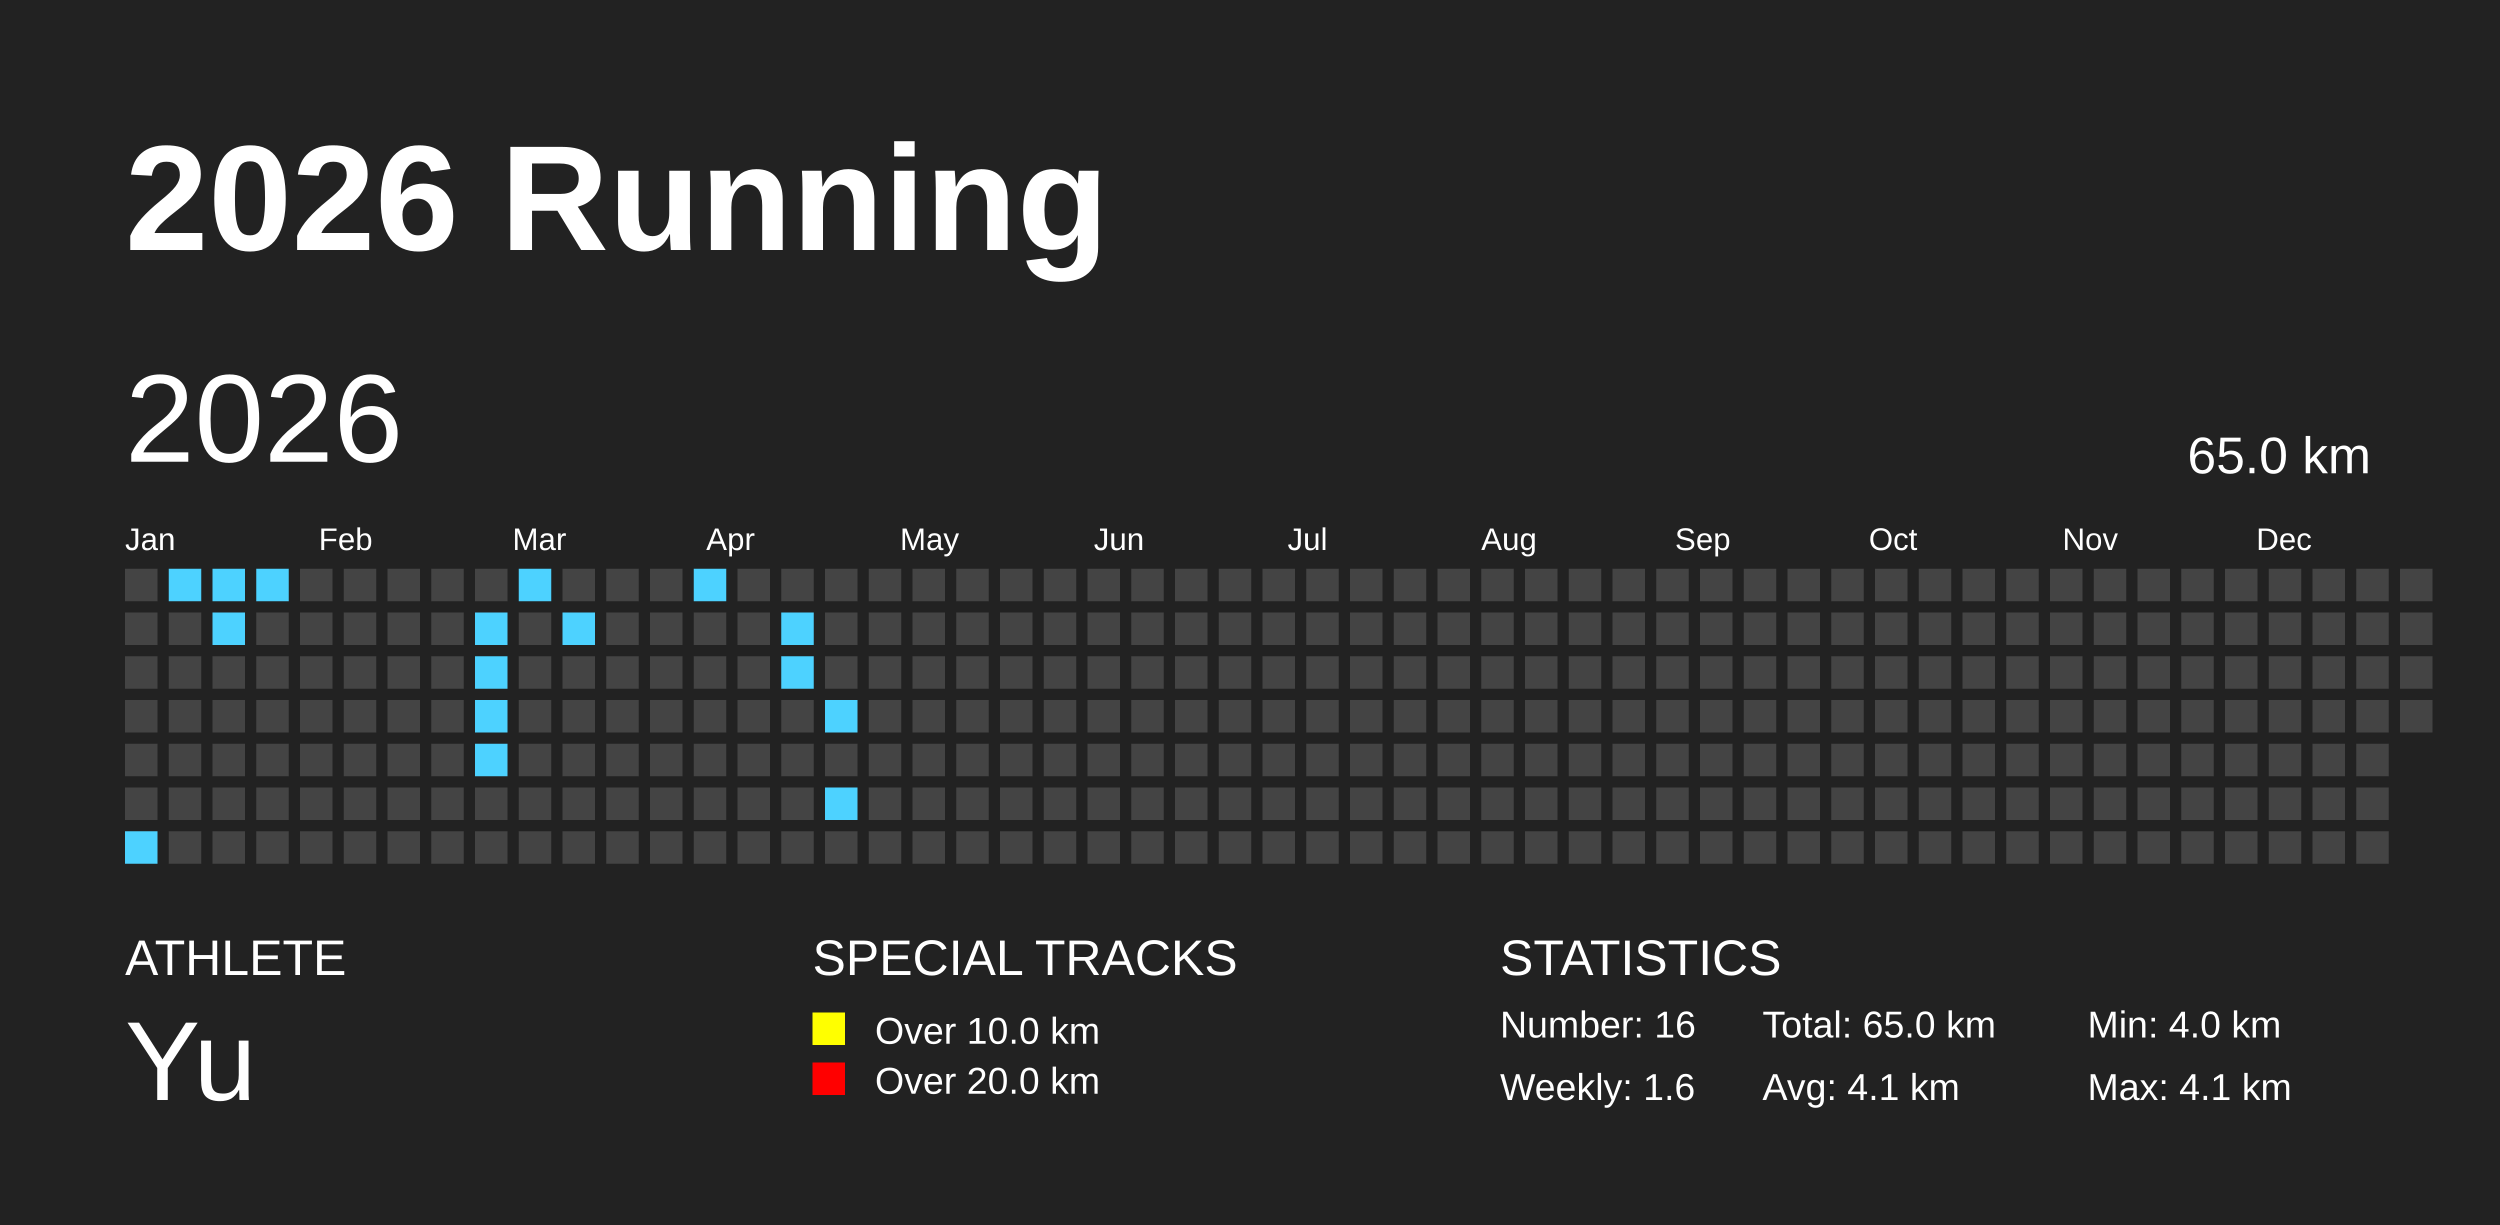
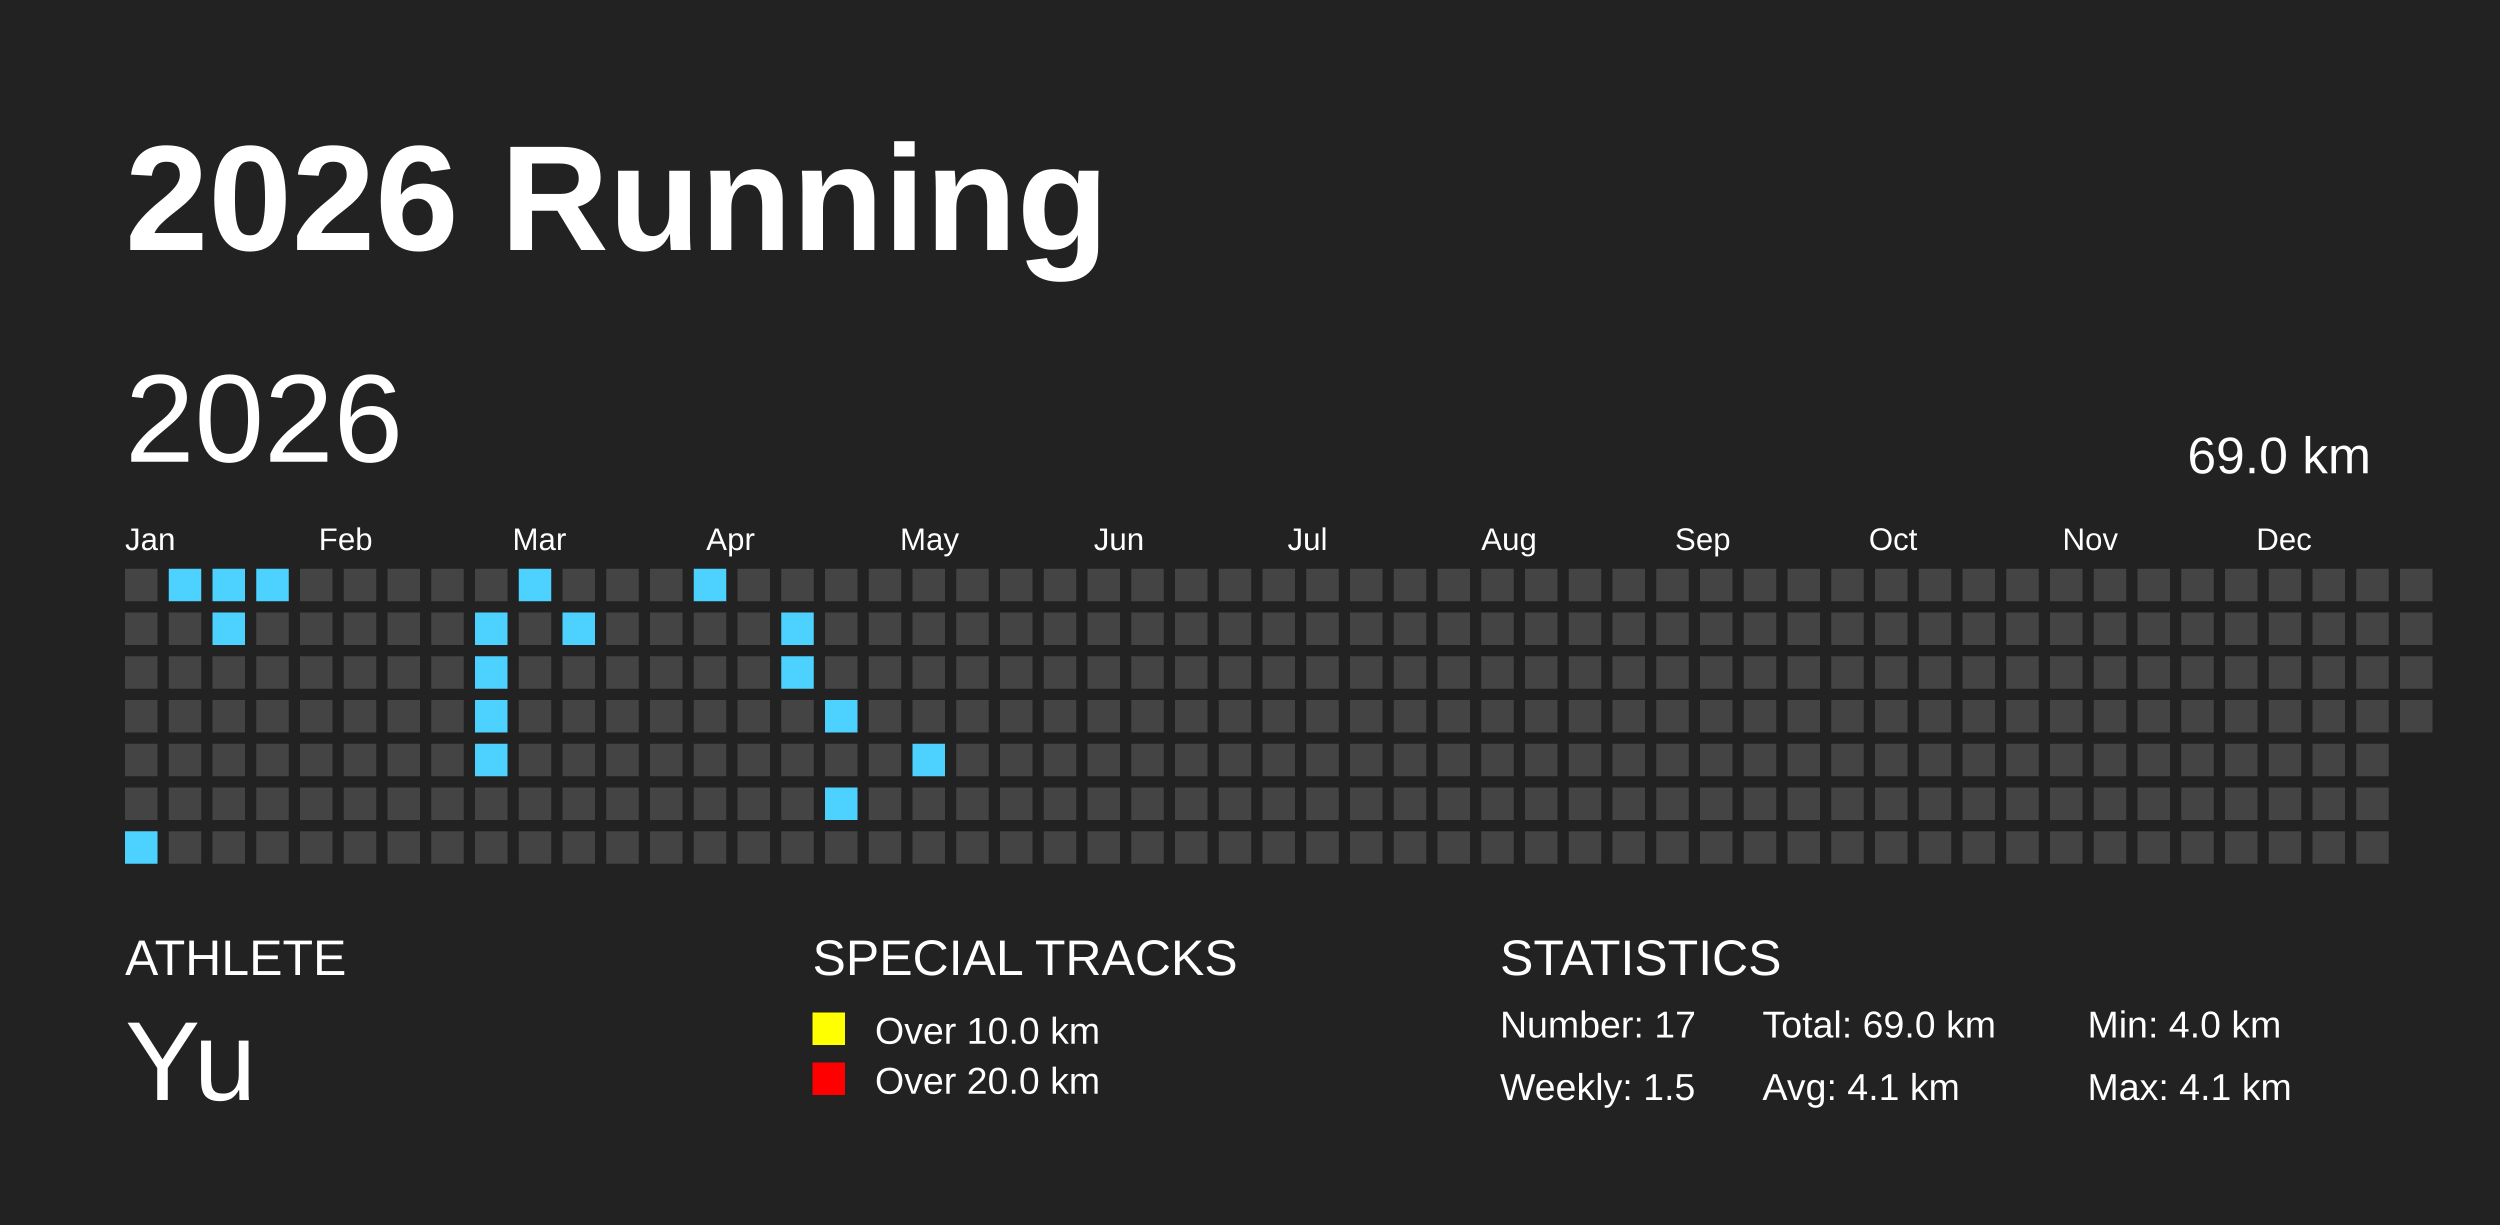
<svg xmlns="http://www.w3.org/2000/svg" baseProfile="full" height="98mm" version="1.1" viewBox="0,0,200,98" width="200mm">
  <defs />
  <rect fill="#222222" height="98" width="200" x="0" y="0" />
  <text fill="#FFFFFF" style="font-size:12px; font-family:Arial; font-weight:bold;" x="10" y="20">2026 Running</text>
  <text fill="#FFFFFF" style="font-size:4px; font-family:Arial" x="10" y="78">ATHLETE</text>
  <text fill="#FFFFFF" style="font-size:9px; font-family:Arial" x="10" y="88">Yu</text>
  <text fill="#FFFFFF" style="font-size:4px; font-family:Arial" x="65" y="78">SPECIAL TRACKS</text>
  <rect fill="yellow" height="2.6" width="2.6" x="65" y="81" />
  <text fill="#FFFFFF" style="font-size:3px; font-family:Arial" x="70" y="83.5">Over 10.0 km</text>
  <rect fill="red" height="2.6" width="2.6" x="65" y="85" />
  <text fill="#FFFFFF" style="font-size:3px; font-family:Arial" x="70" y="87.5">Over 20.0 km</text>
  <text fill="#FFFFFF" style="font-size:4px; font-family:Arial" x="120" y="78">STATISTICS</text>
-   <text fill="#FFFFFF" style="font-size:3px; font-family:Arial" x="120" y="83">Number: 16</text>
-   <text fill="#FFFFFF" style="font-size:3px; font-family:Arial" x="120" y="88">Weekly: 1.6</text>
-   <text fill="#FFFFFF" style="font-size:3px; font-family:Arial" x="141" y="83">Total: 65.0 km</text>
+   <text fill="#FFFFFF" style="font-size:3px; font-family:Arial" x="120" y="83">Number: 17</text>
+   <text fill="#FFFFFF" style="font-size:3px; font-family:Arial" x="120" y="88">Weekly: 1.5</text>
+   <text fill="#FFFFFF" style="font-size:3px; font-family:Arial" x="141" y="83">Total: 69.0 km</text>
  <text fill="#FFFFFF" style="font-size:3px; font-family:Arial" x="141" y="88">Avg: 4.1 km</text>
  <text fill="#FFFFFF" style="font-size:3px; font-family:Arial" x="167" y="83">Min: 4.0 km</text>
  <text fill="#FFFFFF" style="font-size:3px; font-family:Arial" x="167" y="88">Max: 4.1 km</text>
  <text dominant-baseline="hanging" fill="#FFFFFF" style="font-size:10.0px; font-family:Arial;" x="10" y="30">2026</text>
-   <text dominant-baseline="hanging" fill="#FFFFFF" style="font-size:4.125px; font-family:Arial;" x="175" y="35">65.0 km</text>
+   <text dominant-baseline="hanging" fill="#FFFFFF" style="font-size:4.125px; font-family:Arial;" x="175" y="35">69.0 km</text>
  <text fill="#FFFFFF" style="font-size:2.5px; font-family:Arial" x="10.0" y="44">Jan</text>
  <text fill="#FFFFFF" style="font-size:2.5px; font-family:Arial" x="25.5" y="44">Feb</text>
  <text fill="#FFFFFF" style="font-size:2.5px; font-family:Arial" x="41.0" y="44">Mar</text>
  <text fill="#FFFFFF" style="font-size:2.5px; font-family:Arial" x="56.5" y="44">Apr</text>
  <text fill="#FFFFFF" style="font-size:2.5px; font-family:Arial" x="72.0" y="44">May</text>
  <text fill="#FFFFFF" style="font-size:2.5px; font-family:Arial" x="87.5" y="44">Jun</text>
  <text fill="#FFFFFF" style="font-size:2.5px; font-family:Arial" x="103.0" y="44">Jul</text>
  <text fill="#FFFFFF" style="font-size:2.5px; font-family:Arial" x="118.5" y="44">Aug</text>
  <text fill="#FFFFFF" style="font-size:2.5px; font-family:Arial" x="134.0" y="44">Sep</text>
  <text fill="#FFFFFF" style="font-size:2.5px; font-family:Arial" x="149.5" y="44">Oct</text>
  <text fill="#FFFFFF" style="font-size:2.5px; font-family:Arial" x="165.0" y="44">Nov</text>
  <text fill="#FFFFFF" style="font-size:2.5px; font-family:Arial" x="180.5" y="44">Dec</text>
  <rect fill="#444444" height="2.6" width="2.6" x="10.0" y="45.5" />
  <rect fill="#444444" height="2.6" width="2.6" x="10.0" y="49.0" />
  <rect fill="#444444" height="2.6" width="2.6" x="10.0" y="52.5" />
  <rect fill="#444444" height="2.6" width="2.6" x="10.0" y="56.0" />
  <rect fill="#444444" height="2.6" width="2.6" x="10.0" y="59.5" />
  <rect fill="#444444" height="2.6" width="2.6" x="10.0" y="63.0" />
  <rect fill="#4DD2FF" height="2.6" width="2.6" x="10.0" y="66.5" />
  <rect fill="#4DD2FF" height="2.6" width="2.6" x="13.5" y="45.5" />
  <rect fill="#444444" height="2.6" width="2.6" x="13.5" y="49.0" />
  <rect fill="#444444" height="2.6" width="2.6" x="13.5" y="52.5" />
  <rect fill="#444444" height="2.6" width="2.6" x="13.5" y="56.0" />
  <rect fill="#444444" height="2.6" width="2.6" x="13.5" y="59.5" />
  <rect fill="#444444" height="2.6" width="2.6" x="13.5" y="63.0" />
  <rect fill="#444444" height="2.6" width="2.6" x="13.5" y="66.5" />
  <rect fill="#4DD2FF" height="2.6" width="2.6" x="17.0" y="45.5" />
  <rect fill="#4DD2FF" height="2.6" width="2.6" x="17.0" y="49.0" />
  <rect fill="#444444" height="2.6" width="2.6" x="17.0" y="52.5" />
  <rect fill="#444444" height="2.6" width="2.6" x="17.0" y="56.0" />
  <rect fill="#444444" height="2.6" width="2.6" x="17.0" y="59.5" />
  <rect fill="#444444" height="2.6" width="2.6" x="17.0" y="63.0" />
  <rect fill="#444444" height="2.6" width="2.6" x="17.0" y="66.5" />
  <rect fill="#4DD2FF" height="2.6" width="2.6" x="20.5" y="45.5" />
  <rect fill="#444444" height="2.6" width="2.6" x="20.5" y="49.0" />
  <rect fill="#444444" height="2.6" width="2.6" x="20.5" y="52.5" />
  <rect fill="#444444" height="2.6" width="2.6" x="20.5" y="56.0" />
  <rect fill="#444444" height="2.6" width="2.6" x="20.5" y="59.5" />
  <rect fill="#444444" height="2.6" width="2.6" x="20.5" y="63.0" />
  <rect fill="#444444" height="2.6" width="2.6" x="20.5" y="66.5" />
  <rect fill="#444444" height="2.6" width="2.6" x="24.0" y="45.5" />
  <rect fill="#444444" height="2.6" width="2.6" x="24.0" y="49.0" />
  <rect fill="#444444" height="2.6" width="2.6" x="24.0" y="52.5" />
  <rect fill="#444444" height="2.6" width="2.6" x="24.0" y="56.0" />
  <rect fill="#444444" height="2.6" width="2.6" x="24.0" y="59.5" />
  <rect fill="#444444" height="2.6" width="2.6" x="24.0" y="63.0" />
  <rect fill="#444444" height="2.6" width="2.6" x="24.0" y="66.5" />
  <rect fill="#444444" height="2.6" width="2.6" x="27.5" y="45.5" />
  <rect fill="#444444" height="2.6" width="2.6" x="27.5" y="49.0" />
  <rect fill="#444444" height="2.6" width="2.6" x="27.5" y="52.5" />
  <rect fill="#444444" height="2.6" width="2.6" x="27.5" y="56.0" />
  <rect fill="#444444" height="2.6" width="2.6" x="27.5" y="59.5" />
  <rect fill="#444444" height="2.6" width="2.6" x="27.5" y="63.0" />
  <rect fill="#444444" height="2.6" width="2.6" x="27.5" y="66.5" />
  <rect fill="#444444" height="2.6" width="2.6" x="31.0" y="45.5" />
  <rect fill="#444444" height="2.6" width="2.6" x="31.0" y="49.0" />
  <rect fill="#444444" height="2.6" width="2.6" x="31.0" y="52.5" />
  <rect fill="#444444" height="2.6" width="2.6" x="31.0" y="56.0" />
  <rect fill="#444444" height="2.6" width="2.6" x="31.0" y="59.5" />
  <rect fill="#444444" height="2.6" width="2.6" x="31.0" y="63.0" />
  <rect fill="#444444" height="2.6" width="2.6" x="31.0" y="66.5" />
  <rect fill="#444444" height="2.6" width="2.6" x="34.5" y="45.5" />
  <rect fill="#444444" height="2.6" width="2.6" x="34.5" y="49.0" />
  <rect fill="#444444" height="2.6" width="2.6" x="34.5" y="52.5" />
  <rect fill="#444444" height="2.6" width="2.6" x="34.5" y="56.0" />
  <rect fill="#444444" height="2.6" width="2.6" x="34.5" y="59.5" />
  <rect fill="#444444" height="2.6" width="2.6" x="34.5" y="63.0" />
  <rect fill="#444444" height="2.6" width="2.6" x="34.5" y="66.5" />
  <rect fill="#444444" height="2.6" width="2.6" x="38.0" y="45.5" />
  <rect fill="#4DD2FF" height="2.6" width="2.6" x="38.0" y="49.0" />
  <rect fill="#4DD2FF" height="2.6" width="2.6" x="38.0" y="52.5" />
  <rect fill="#4DD2FF" height="2.6" width="2.6" x="38.0" y="56.0" />
  <rect fill="#4DD2FF" height="2.6" width="2.6" x="38.0" y="59.5" />
  <rect fill="#444444" height="2.6" width="2.6" x="38.0" y="63.0" />
  <rect fill="#444444" height="2.6" width="2.6" x="38.0" y="66.5" />
  <rect fill="#4DD2FF" height="2.6" width="2.6" x="41.5" y="45.5" />
  <rect fill="#444444" height="2.6" width="2.6" x="41.5" y="49.0" />
  <rect fill="#444444" height="2.6" width="2.6" x="41.5" y="52.5" />
  <rect fill="#444444" height="2.6" width="2.6" x="41.5" y="56.0" />
  <rect fill="#444444" height="2.6" width="2.6" x="41.5" y="59.5" />
  <rect fill="#444444" height="2.6" width="2.6" x="41.5" y="63.0" />
  <rect fill="#444444" height="2.6" width="2.6" x="41.5" y="66.5" />
  <rect fill="#444444" height="2.6" width="2.6" x="45.0" y="45.5" />
  <rect fill="#4DD2FF" height="2.6" width="2.6" x="45.0" y="49.0" />
  <rect fill="#444444" height="2.6" width="2.6" x="45.0" y="52.5" />
  <rect fill="#444444" height="2.6" width="2.6" x="45.0" y="56.0" />
  <rect fill="#444444" height="2.6" width="2.6" x="45.0" y="59.5" />
  <rect fill="#444444" height="2.6" width="2.6" x="45.0" y="63.0" />
  <rect fill="#444444" height="2.6" width="2.6" x="45.0" y="66.5" />
  <rect fill="#444444" height="2.6" width="2.6" x="48.5" y="45.5" />
  <rect fill="#444444" height="2.6" width="2.6" x="48.5" y="49.0" />
  <rect fill="#444444" height="2.6" width="2.6" x="48.5" y="52.5" />
  <rect fill="#444444" height="2.6" width="2.6" x="48.5" y="56.0" />
  <rect fill="#444444" height="2.6" width="2.6" x="48.5" y="59.5" />
  <rect fill="#444444" height="2.6" width="2.6" x="48.5" y="63.0" />
  <rect fill="#444444" height="2.6" width="2.6" x="48.5" y="66.5" />
  <rect fill="#444444" height="2.6" width="2.6" x="52.0" y="45.5" />
  <rect fill="#444444" height="2.6" width="2.6" x="52.0" y="49.0" />
  <rect fill="#444444" height="2.6" width="2.6" x="52.0" y="52.5" />
  <rect fill="#444444" height="2.6" width="2.6" x="52.0" y="56.0" />
  <rect fill="#444444" height="2.6" width="2.6" x="52.0" y="59.5" />
  <rect fill="#444444" height="2.6" width="2.6" x="52.0" y="63.0" />
  <rect fill="#444444" height="2.6" width="2.6" x="52.0" y="66.5" />
  <rect fill="#4DD2FF" height="2.6" width="2.6" x="55.5" y="45.5" />
  <rect fill="#444444" height="2.6" width="2.6" x="55.5" y="49.0" />
  <rect fill="#444444" height="2.6" width="2.6" x="55.5" y="52.5" />
  <rect fill="#444444" height="2.6" width="2.6" x="55.5" y="56.0" />
  <rect fill="#444444" height="2.6" width="2.6" x="55.5" y="59.5" />
  <rect fill="#444444" height="2.6" width="2.6" x="55.5" y="63.0" />
  <rect fill="#444444" height="2.6" width="2.6" x="55.5" y="66.5" />
  <rect fill="#444444" height="2.6" width="2.6" x="59.0" y="45.5" />
  <rect fill="#444444" height="2.6" width="2.6" x="59.0" y="49.0" />
  <rect fill="#444444" height="2.6" width="2.6" x="59.0" y="52.5" />
  <rect fill="#444444" height="2.6" width="2.6" x="59.0" y="56.0" />
  <rect fill="#444444" height="2.6" width="2.6" x="59.0" y="59.5" />
  <rect fill="#444444" height="2.6" width="2.6" x="59.0" y="63.0" />
  <rect fill="#444444" height="2.6" width="2.6" x="59.0" y="66.5" />
  <rect fill="#444444" height="2.6" width="2.6" x="62.5" y="45.5" />
  <rect fill="#4DD2FF" height="2.6" width="2.6" x="62.5" y="49.0" />
  <rect fill="#4DD2FF" height="2.6" width="2.6" x="62.5" y="52.5" />
  <rect fill="#444444" height="2.6" width="2.6" x="62.5" y="56.0" />
  <rect fill="#444444" height="2.6" width="2.6" x="62.5" y="59.5" />
  <rect fill="#444444" height="2.6" width="2.6" x="62.5" y="63.0" />
  <rect fill="#444444" height="2.6" width="2.6" x="62.5" y="66.5" />
  <rect fill="#444444" height="2.6" width="2.6" x="66.0" y="45.5" />
  <rect fill="#444444" height="2.6" width="2.6" x="66.0" y="49.0" />
  <rect fill="#444444" height="2.6" width="2.6" x="66.0" y="52.5" />
  <rect fill="#4DD2FF" height="2.6" width="2.6" x="66.0" y="56.0" />
  <rect fill="#444444" height="2.6" width="2.6" x="66.0" y="59.5" />
  <rect fill="#4DD2FF" height="2.6" width="2.6" x="66.0" y="63.0" />
  <rect fill="#444444" height="2.6" width="2.6" x="66.0" y="66.5" />
  <rect fill="#444444" height="2.6" width="2.6" x="69.5" y="45.5" />
  <rect fill="#444444" height="2.6" width="2.6" x="69.5" y="49.0" />
  <rect fill="#444444" height="2.6" width="2.6" x="69.5" y="52.5" />
  <rect fill="#444444" height="2.6" width="2.6" x="69.5" y="56.0" />
  <rect fill="#444444" height="2.6" width="2.6" x="69.5" y="59.5" />
  <rect fill="#444444" height="2.6" width="2.6" x="69.5" y="63.0" />
  <rect fill="#444444" height="2.6" width="2.6" x="69.5" y="66.5" />
  <rect fill="#444444" height="2.6" width="2.6" x="73.0" y="45.5" />
  <rect fill="#444444" height="2.6" width="2.6" x="73.0" y="49.0" />
  <rect fill="#444444" height="2.6" width="2.6" x="73.0" y="52.5" />
  <rect fill="#444444" height="2.6" width="2.6" x="73.0" y="56.0" />
-   <rect fill="#444444" height="2.6" width="2.6" x="73.0" y="59.5" />
+   <rect fill="#4DD2FF" height="2.6" width="2.6" x="73.0" y="59.5" />
  <rect fill="#444444" height="2.6" width="2.6" x="73.0" y="63.0" />
  <rect fill="#444444" height="2.6" width="2.6" x="73.0" y="66.5" />
  <rect fill="#444444" height="2.6" width="2.6" x="76.5" y="45.5" />
  <rect fill="#444444" height="2.6" width="2.6" x="76.5" y="49.0" />
  <rect fill="#444444" height="2.6" width="2.6" x="76.5" y="52.5" />
  <rect fill="#444444" height="2.6" width="2.6" x="76.5" y="56.0" />
  <rect fill="#444444" height="2.6" width="2.6" x="76.5" y="59.5" />
  <rect fill="#444444" height="2.6" width="2.6" x="76.5" y="63.0" />
  <rect fill="#444444" height="2.6" width="2.6" x="76.5" y="66.5" />
  <rect fill="#444444" height="2.6" width="2.6" x="80.0" y="45.5" />
  <rect fill="#444444" height="2.6" width="2.6" x="80.0" y="49.0" />
  <rect fill="#444444" height="2.6" width="2.6" x="80.0" y="52.5" />
  <rect fill="#444444" height="2.6" width="2.6" x="80.0" y="56.0" />
  <rect fill="#444444" height="2.6" width="2.6" x="80.0" y="59.5" />
  <rect fill="#444444" height="2.6" width="2.6" x="80.0" y="63.0" />
  <rect fill="#444444" height="2.6" width="2.6" x="80.0" y="66.5" />
  <rect fill="#444444" height="2.6" width="2.6" x="83.5" y="45.5" />
  <rect fill="#444444" height="2.6" width="2.6" x="83.5" y="49.0" />
  <rect fill="#444444" height="2.6" width="2.6" x="83.5" y="52.5" />
  <rect fill="#444444" height="2.6" width="2.6" x="83.5" y="56.0" />
  <rect fill="#444444" height="2.6" width="2.6" x="83.5" y="59.5" />
  <rect fill="#444444" height="2.6" width="2.6" x="83.5" y="63.0" />
  <rect fill="#444444" height="2.6" width="2.6" x="83.5" y="66.5" />
  <rect fill="#444444" height="2.6" width="2.6" x="87.0" y="45.5" />
  <rect fill="#444444" height="2.6" width="2.6" x="87.0" y="49.0" />
  <rect fill="#444444" height="2.6" width="2.6" x="87.0" y="52.5" />
  <rect fill="#444444" height="2.6" width="2.6" x="87.0" y="56.0" />
  <rect fill="#444444" height="2.6" width="2.6" x="87.0" y="59.5" />
  <rect fill="#444444" height="2.6" width="2.6" x="87.0" y="63.0" />
  <rect fill="#444444" height="2.6" width="2.6" x="87.0" y="66.5" />
  <rect fill="#444444" height="2.6" width="2.6" x="90.5" y="45.5" />
  <rect fill="#444444" height="2.6" width="2.6" x="90.5" y="49.0" />
  <rect fill="#444444" height="2.6" width="2.6" x="90.5" y="52.5" />
  <rect fill="#444444" height="2.6" width="2.6" x="90.5" y="56.0" />
  <rect fill="#444444" height="2.6" width="2.6" x="90.5" y="59.5" />
  <rect fill="#444444" height="2.6" width="2.6" x="90.5" y="63.0" />
  <rect fill="#444444" height="2.6" width="2.6" x="90.5" y="66.5" />
  <rect fill="#444444" height="2.6" width="2.6" x="94.0" y="45.5" />
  <rect fill="#444444" height="2.6" width="2.6" x="94.0" y="49.0" />
  <rect fill="#444444" height="2.6" width="2.6" x="94.0" y="52.5" />
  <rect fill="#444444" height="2.6" width="2.6" x="94.0" y="56.0" />
  <rect fill="#444444" height="2.6" width="2.6" x="94.0" y="59.5" />
  <rect fill="#444444" height="2.6" width="2.6" x="94.0" y="63.0" />
  <rect fill="#444444" height="2.6" width="2.6" x="94.0" y="66.5" />
  <rect fill="#444444" height="2.6" width="2.6" x="97.5" y="45.5" />
  <rect fill="#444444" height="2.6" width="2.6" x="97.5" y="49.0" />
  <rect fill="#444444" height="2.6" width="2.6" x="97.5" y="52.5" />
  <rect fill="#444444" height="2.6" width="2.6" x="97.5" y="56.0" />
  <rect fill="#444444" height="2.6" width="2.6" x="97.5" y="59.5" />
  <rect fill="#444444" height="2.6" width="2.6" x="97.5" y="63.0" />
  <rect fill="#444444" height="2.6" width="2.6" x="97.5" y="66.5" />
  <rect fill="#444444" height="2.6" width="2.6" x="101.0" y="45.5" />
  <rect fill="#444444" height="2.6" width="2.6" x="101.0" y="49.0" />
  <rect fill="#444444" height="2.6" width="2.6" x="101.0" y="52.5" />
  <rect fill="#444444" height="2.6" width="2.6" x="101.0" y="56.0" />
  <rect fill="#444444" height="2.6" width="2.6" x="101.0" y="59.5" />
  <rect fill="#444444" height="2.6" width="2.6" x="101.0" y="63.0" />
  <rect fill="#444444" height="2.6" width="2.6" x="101.0" y="66.5" />
  <rect fill="#444444" height="2.6" width="2.6" x="104.5" y="45.5" />
  <rect fill="#444444" height="2.6" width="2.6" x="104.5" y="49.0" />
  <rect fill="#444444" height="2.6" width="2.6" x="104.5" y="52.5" />
  <rect fill="#444444" height="2.6" width="2.6" x="104.5" y="56.0" />
  <rect fill="#444444" height="2.6" width="2.6" x="104.5" y="59.5" />
  <rect fill="#444444" height="2.6" width="2.6" x="104.5" y="63.0" />
  <rect fill="#444444" height="2.6" width="2.6" x="104.5" y="66.5" />
  <rect fill="#444444" height="2.6" width="2.6" x="108.0" y="45.5" />
  <rect fill="#444444" height="2.6" width="2.6" x="108.0" y="49.0" />
  <rect fill="#444444" height="2.6" width="2.6" x="108.0" y="52.5" />
  <rect fill="#444444" height="2.6" width="2.6" x="108.0" y="56.0" />
  <rect fill="#444444" height="2.6" width="2.6" x="108.0" y="59.5" />
  <rect fill="#444444" height="2.6" width="2.6" x="108.0" y="63.0" />
  <rect fill="#444444" height="2.6" width="2.6" x="108.0" y="66.5" />
  <rect fill="#444444" height="2.6" width="2.6" x="111.5" y="45.5" />
  <rect fill="#444444" height="2.6" width="2.6" x="111.5" y="49.0" />
  <rect fill="#444444" height="2.6" width="2.6" x="111.5" y="52.5" />
  <rect fill="#444444" height="2.6" width="2.6" x="111.5" y="56.0" />
  <rect fill="#444444" height="2.6" width="2.6" x="111.5" y="59.5" />
  <rect fill="#444444" height="2.6" width="2.6" x="111.5" y="63.0" />
  <rect fill="#444444" height="2.6" width="2.6" x="111.5" y="66.5" />
  <rect fill="#444444" height="2.6" width="2.6" x="115.0" y="45.5" />
  <rect fill="#444444" height="2.6" width="2.6" x="115.0" y="49.0" />
  <rect fill="#444444" height="2.6" width="2.6" x="115.0" y="52.5" />
  <rect fill="#444444" height="2.6" width="2.6" x="115.0" y="56.0" />
  <rect fill="#444444" height="2.6" width="2.6" x="115.0" y="59.5" />
  <rect fill="#444444" height="2.6" width="2.6" x="115.0" y="63.0" />
  <rect fill="#444444" height="2.6" width="2.6" x="115.0" y="66.5" />
  <rect fill="#444444" height="2.6" width="2.6" x="118.5" y="45.5" />
  <rect fill="#444444" height="2.6" width="2.6" x="118.5" y="49.0" />
  <rect fill="#444444" height="2.6" width="2.6" x="118.5" y="52.5" />
  <rect fill="#444444" height="2.6" width="2.6" x="118.5" y="56.0" />
  <rect fill="#444444" height="2.6" width="2.6" x="118.5" y="59.5" />
  <rect fill="#444444" height="2.6" width="2.6" x="118.5" y="63.0" />
  <rect fill="#444444" height="2.6" width="2.6" x="118.5" y="66.5" />
  <rect fill="#444444" height="2.6" width="2.6" x="122.0" y="45.5" />
  <rect fill="#444444" height="2.6" width="2.6" x="122.0" y="49.0" />
  <rect fill="#444444" height="2.6" width="2.6" x="122.0" y="52.5" />
  <rect fill="#444444" height="2.6" width="2.6" x="122.0" y="56.0" />
  <rect fill="#444444" height="2.6" width="2.6" x="122.0" y="59.5" />
  <rect fill="#444444" height="2.6" width="2.6" x="122.0" y="63.0" />
  <rect fill="#444444" height="2.6" width="2.6" x="122.0" y="66.5" />
  <rect fill="#444444" height="2.6" width="2.6" x="125.5" y="45.5" />
  <rect fill="#444444" height="2.6" width="2.6" x="125.5" y="49.0" />
  <rect fill="#444444" height="2.6" width="2.6" x="125.5" y="52.5" />
  <rect fill="#444444" height="2.6" width="2.6" x="125.5" y="56.0" />
  <rect fill="#444444" height="2.6" width="2.6" x="125.5" y="59.5" />
  <rect fill="#444444" height="2.6" width="2.6" x="125.5" y="63.0" />
  <rect fill="#444444" height="2.6" width="2.6" x="125.5" y="66.5" />
  <rect fill="#444444" height="2.6" width="2.6" x="129.0" y="45.5" />
  <rect fill="#444444" height="2.6" width="2.6" x="129.0" y="49.0" />
  <rect fill="#444444" height="2.6" width="2.6" x="129.0" y="52.5" />
  <rect fill="#444444" height="2.6" width="2.6" x="129.0" y="56.0" />
  <rect fill="#444444" height="2.6" width="2.6" x="129.0" y="59.5" />
  <rect fill="#444444" height="2.6" width="2.6" x="129.0" y="63.0" />
  <rect fill="#444444" height="2.6" width="2.6" x="129.0" y="66.5" />
  <rect fill="#444444" height="2.6" width="2.6" x="132.5" y="45.5" />
  <rect fill="#444444" height="2.6" width="2.6" x="132.5" y="49.0" />
  <rect fill="#444444" height="2.6" width="2.6" x="132.5" y="52.5" />
  <rect fill="#444444" height="2.6" width="2.6" x="132.5" y="56.0" />
  <rect fill="#444444" height="2.6" width="2.6" x="132.5" y="59.5" />
  <rect fill="#444444" height="2.6" width="2.6" x="132.5" y="63.0" />
  <rect fill="#444444" height="2.6" width="2.6" x="132.5" y="66.5" />
  <rect fill="#444444" height="2.6" width="2.6" x="136.0" y="45.5" />
  <rect fill="#444444" height="2.6" width="2.6" x="136.0" y="49.0" />
  <rect fill="#444444" height="2.6" width="2.6" x="136.0" y="52.5" />
  <rect fill="#444444" height="2.6" width="2.6" x="136.0" y="56.0" />
  <rect fill="#444444" height="2.6" width="2.6" x="136.0" y="59.5" />
  <rect fill="#444444" height="2.6" width="2.6" x="136.0" y="63.0" />
  <rect fill="#444444" height="2.6" width="2.6" x="136.0" y="66.5" />
  <rect fill="#444444" height="2.6" width="2.6" x="139.5" y="45.5" />
  <rect fill="#444444" height="2.6" width="2.6" x="139.5" y="49.0" />
  <rect fill="#444444" height="2.6" width="2.6" x="139.5" y="52.5" />
  <rect fill="#444444" height="2.6" width="2.6" x="139.5" y="56.0" />
  <rect fill="#444444" height="2.6" width="2.6" x="139.5" y="59.5" />
  <rect fill="#444444" height="2.6" width="2.6" x="139.5" y="63.0" />
  <rect fill="#444444" height="2.6" width="2.6" x="139.5" y="66.5" />
  <rect fill="#444444" height="2.6" width="2.6" x="143.0" y="45.5" />
  <rect fill="#444444" height="2.6" width="2.6" x="143.0" y="49.0" />
  <rect fill="#444444" height="2.6" width="2.6" x="143.0" y="52.5" />
  <rect fill="#444444" height="2.6" width="2.6" x="143.0" y="56.0" />
  <rect fill="#444444" height="2.6" width="2.6" x="143.0" y="59.5" />
  <rect fill="#444444" height="2.6" width="2.6" x="143.0" y="63.0" />
  <rect fill="#444444" height="2.6" width="2.6" x="143.0" y="66.5" />
  <rect fill="#444444" height="2.6" width="2.6" x="146.5" y="45.5" />
  <rect fill="#444444" height="2.6" width="2.6" x="146.5" y="49.0" />
  <rect fill="#444444" height="2.6" width="2.6" x="146.5" y="52.5" />
  <rect fill="#444444" height="2.6" width="2.6" x="146.5" y="56.0" />
  <rect fill="#444444" height="2.6" width="2.6" x="146.5" y="59.5" />
  <rect fill="#444444" height="2.6" width="2.6" x="146.5" y="63.0" />
  <rect fill="#444444" height="2.6" width="2.6" x="146.5" y="66.5" />
  <rect fill="#444444" height="2.6" width="2.6" x="150.0" y="45.5" />
  <rect fill="#444444" height="2.6" width="2.6" x="150.0" y="49.0" />
  <rect fill="#444444" height="2.6" width="2.6" x="150.0" y="52.5" />
  <rect fill="#444444" height="2.6" width="2.6" x="150.0" y="56.0" />
  <rect fill="#444444" height="2.6" width="2.6" x="150.0" y="59.5" />
  <rect fill="#444444" height="2.6" width="2.6" x="150.0" y="63.0" />
  <rect fill="#444444" height="2.6" width="2.6" x="150.0" y="66.5" />
  <rect fill="#444444" height="2.6" width="2.6" x="153.5" y="45.5" />
  <rect fill="#444444" height="2.6" width="2.6" x="153.5" y="49.0" />
  <rect fill="#444444" height="2.6" width="2.6" x="153.5" y="52.5" />
  <rect fill="#444444" height="2.6" width="2.6" x="153.5" y="56.0" />
  <rect fill="#444444" height="2.6" width="2.6" x="153.5" y="59.5" />
  <rect fill="#444444" height="2.6" width="2.6" x="153.5" y="63.0" />
  <rect fill="#444444" height="2.6" width="2.6" x="153.5" y="66.5" />
  <rect fill="#444444" height="2.6" width="2.6" x="157.0" y="45.5" />
  <rect fill="#444444" height="2.6" width="2.6" x="157.0" y="49.0" />
  <rect fill="#444444" height="2.6" width="2.6" x="157.0" y="52.5" />
  <rect fill="#444444" height="2.6" width="2.6" x="157.0" y="56.0" />
  <rect fill="#444444" height="2.6" width="2.6" x="157.0" y="59.5" />
  <rect fill="#444444" height="2.6" width="2.6" x="157.0" y="63.0" />
  <rect fill="#444444" height="2.6" width="2.6" x="157.0" y="66.5" />
  <rect fill="#444444" height="2.6" width="2.6" x="160.5" y="45.5" />
  <rect fill="#444444" height="2.6" width="2.6" x="160.5" y="49.0" />
  <rect fill="#444444" height="2.6" width="2.6" x="160.5" y="52.5" />
  <rect fill="#444444" height="2.6" width="2.6" x="160.5" y="56.0" />
  <rect fill="#444444" height="2.6" width="2.6" x="160.5" y="59.5" />
  <rect fill="#444444" height="2.6" width="2.6" x="160.5" y="63.0" />
  <rect fill="#444444" height="2.6" width="2.6" x="160.5" y="66.5" />
  <rect fill="#444444" height="2.6" width="2.6" x="164.0" y="45.5" />
  <rect fill="#444444" height="2.6" width="2.6" x="164.0" y="49.0" />
  <rect fill="#444444" height="2.6" width="2.6" x="164.0" y="52.5" />
  <rect fill="#444444" height="2.6" width="2.6" x="164.0" y="56.0" />
  <rect fill="#444444" height="2.6" width="2.6" x="164.0" y="59.5" />
  <rect fill="#444444" height="2.6" width="2.6" x="164.0" y="63.0" />
  <rect fill="#444444" height="2.6" width="2.6" x="164.0" y="66.5" />
  <rect fill="#444444" height="2.6" width="2.6" x="167.5" y="45.5" />
  <rect fill="#444444" height="2.6" width="2.6" x="167.5" y="49.0" />
  <rect fill="#444444" height="2.6" width="2.6" x="167.5" y="52.5" />
  <rect fill="#444444" height="2.6" width="2.6" x="167.5" y="56.0" />
  <rect fill="#444444" height="2.6" width="2.6" x="167.5" y="59.5" />
  <rect fill="#444444" height="2.6" width="2.6" x="167.5" y="63.0" />
  <rect fill="#444444" height="2.6" width="2.6" x="167.5" y="66.5" />
  <rect fill="#444444" height="2.6" width="2.6" x="171.0" y="45.5" />
  <rect fill="#444444" height="2.6" width="2.6" x="171.0" y="49.0" />
  <rect fill="#444444" height="2.6" width="2.6" x="171.0" y="52.5" />
  <rect fill="#444444" height="2.6" width="2.6" x="171.0" y="56.0" />
  <rect fill="#444444" height="2.6" width="2.6" x="171.0" y="59.5" />
  <rect fill="#444444" height="2.6" width="2.6" x="171.0" y="63.0" />
  <rect fill="#444444" height="2.6" width="2.6" x="171.0" y="66.5" />
  <rect fill="#444444" height="2.6" width="2.6" x="174.5" y="45.5" />
  <rect fill="#444444" height="2.6" width="2.6" x="174.5" y="49.0" />
  <rect fill="#444444" height="2.6" width="2.6" x="174.5" y="52.5" />
  <rect fill="#444444" height="2.6" width="2.6" x="174.5" y="56.0" />
  <rect fill="#444444" height="2.6" width="2.6" x="174.5" y="59.5" />
  <rect fill="#444444" height="2.6" width="2.6" x="174.5" y="63.0" />
  <rect fill="#444444" height="2.6" width="2.6" x="174.5" y="66.5" />
  <rect fill="#444444" height="2.6" width="2.6" x="178.0" y="45.5" />
  <rect fill="#444444" height="2.6" width="2.6" x="178.0" y="49.0" />
  <rect fill="#444444" height="2.6" width="2.6" x="178.0" y="52.5" />
  <rect fill="#444444" height="2.6" width="2.6" x="178.0" y="56.0" />
  <rect fill="#444444" height="2.6" width="2.6" x="178.0" y="59.5" />
  <rect fill="#444444" height="2.6" width="2.6" x="178.0" y="63.0" />
  <rect fill="#444444" height="2.6" width="2.6" x="178.0" y="66.5" />
  <rect fill="#444444" height="2.6" width="2.6" x="181.5" y="45.5" />
  <rect fill="#444444" height="2.6" width="2.6" x="181.5" y="49.0" />
  <rect fill="#444444" height="2.6" width="2.6" x="181.5" y="52.5" />
  <rect fill="#444444" height="2.6" width="2.6" x="181.5" y="56.0" />
  <rect fill="#444444" height="2.6" width="2.6" x="181.5" y="59.5" />
  <rect fill="#444444" height="2.6" width="2.6" x="181.5" y="63.0" />
  <rect fill="#444444" height="2.6" width="2.6" x="181.5" y="66.5" />
  <rect fill="#444444" height="2.6" width="2.6" x="185.0" y="45.5" />
  <rect fill="#444444" height="2.6" width="2.6" x="185.0" y="49.0" />
  <rect fill="#444444" height="2.6" width="2.6" x="185.0" y="52.5" />
  <rect fill="#444444" height="2.6" width="2.6" x="185.0" y="56.0" />
  <rect fill="#444444" height="2.6" width="2.6" x="185.0" y="59.5" />
  <rect fill="#444444" height="2.6" width="2.6" x="185.0" y="63.0" />
  <rect fill="#444444" height="2.6" width="2.6" x="185.0" y="66.5" />
  <rect fill="#444444" height="2.6" width="2.6" x="188.5" y="45.5" />
  <rect fill="#444444" height="2.6" width="2.6" x="188.5" y="49.0" />
  <rect fill="#444444" height="2.6" width="2.6" x="188.5" y="52.5" />
  <rect fill="#444444" height="2.6" width="2.6" x="188.5" y="56.0" />
  <rect fill="#444444" height="2.6" width="2.6" x="188.5" y="59.5" />
  <rect fill="#444444" height="2.6" width="2.6" x="188.5" y="63.0" />
  <rect fill="#444444" height="2.6" width="2.6" x="188.5" y="66.5" />
  <rect fill="#444444" height="2.6" width="2.6" x="192.0" y="45.5" />
  <rect fill="#444444" height="2.6" width="2.6" x="192.0" y="49.0" />
  <rect fill="#444444" height="2.6" width="2.6" x="192.0" y="52.5" />
  <rect fill="#444444" height="2.6" width="2.6" x="192.0" y="56.0" />
</svg>
